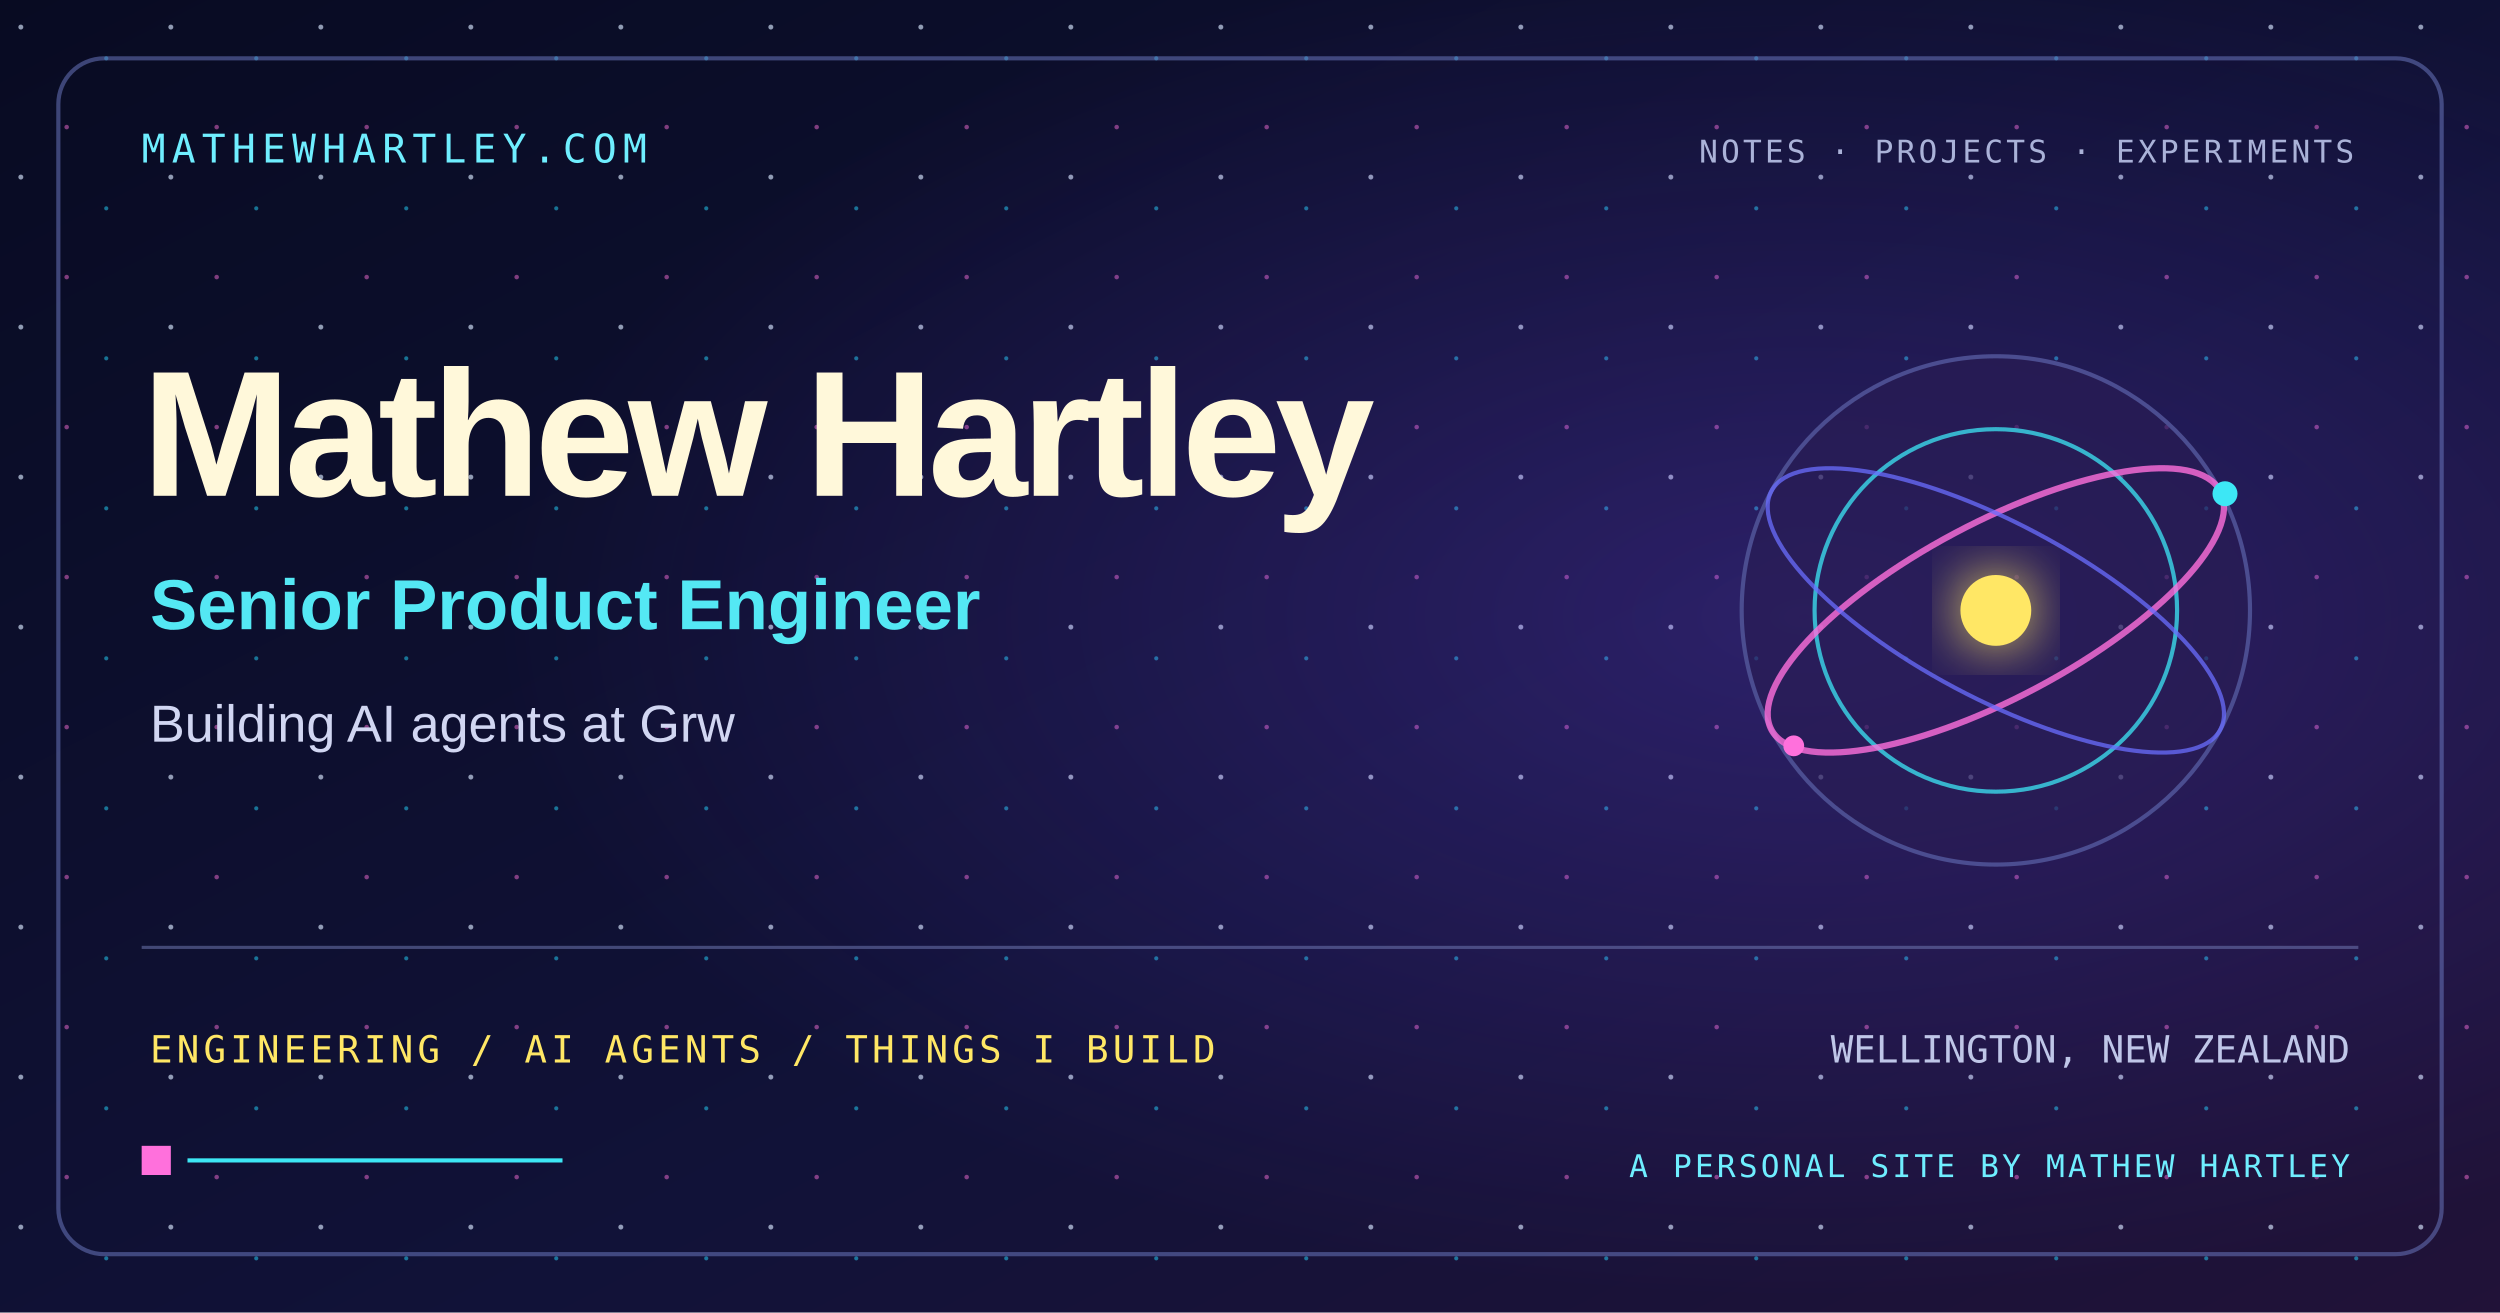
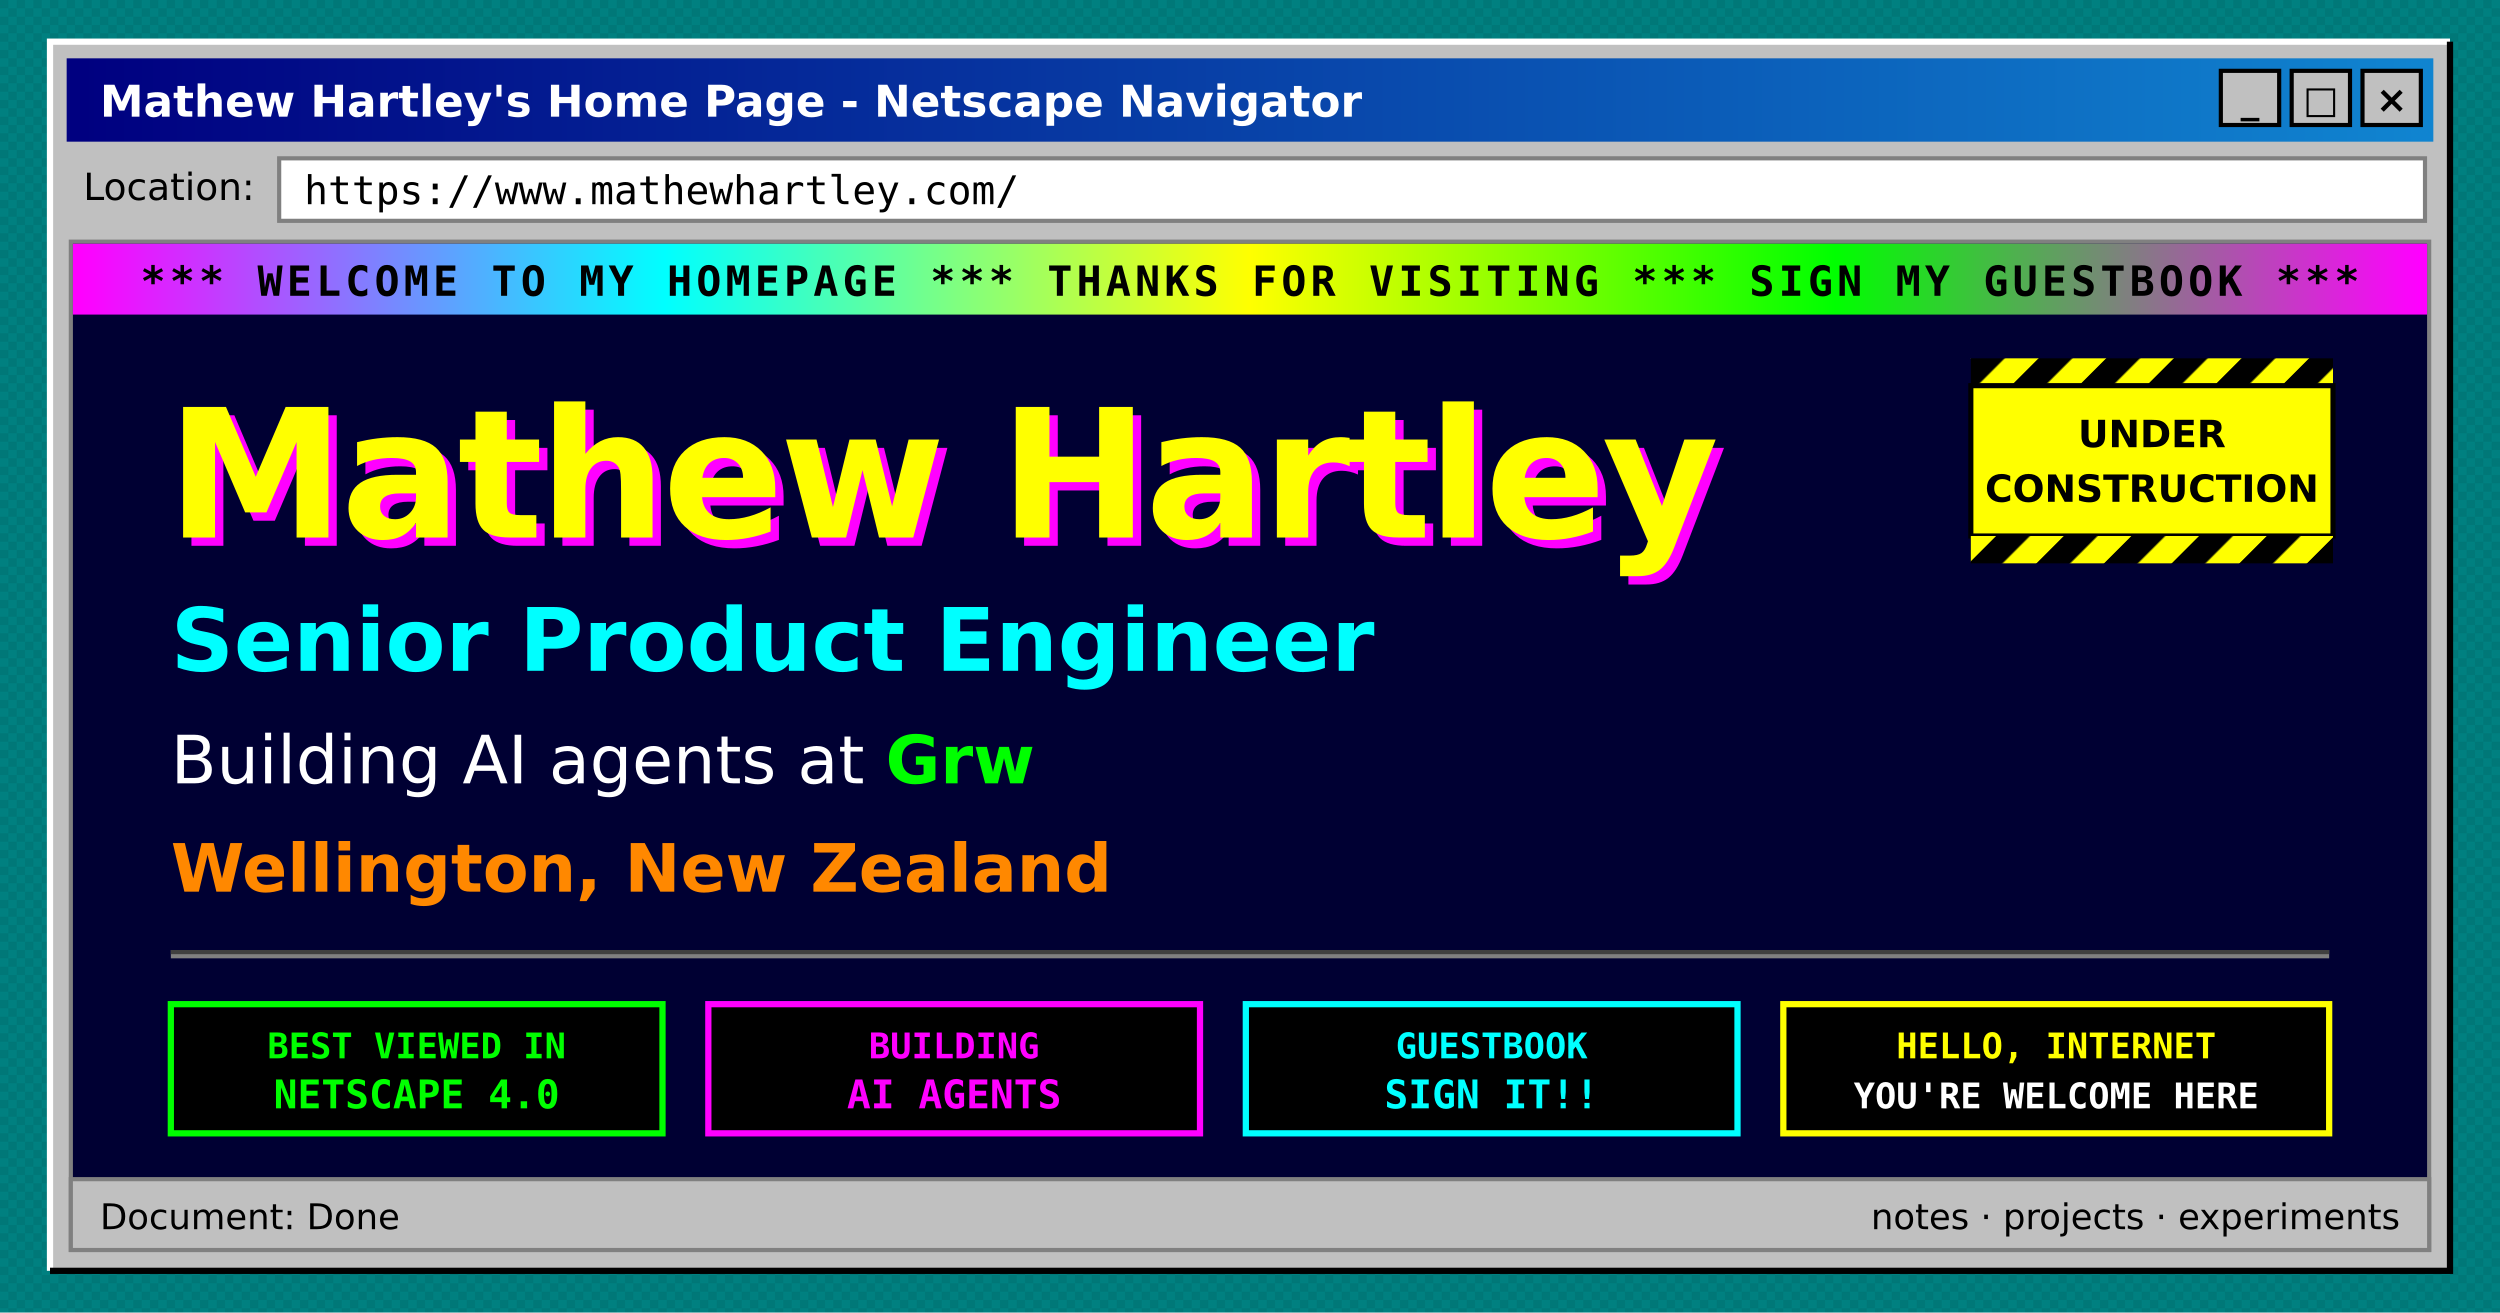
- <svg xmlns="http://www.w3.org/2000/svg" width="1200" height="630" viewBox="0 0 1200 630" role="img" aria-labelledby="title desc">
+ <svg xmlns="http://www.w3.org/2000/svg" width="1200" height="630" viewBox="0 0 1200 630" role="img" aria-labelledby="t d">
  <defs>
-     <linearGradient id="background" x1="0" y1="0" x2="1" y2="1">
-       <stop offset="0" stop-color="#080b22" />
-       <stop offset="0.6" stop-color="#111238" />
-       <stop offset="1" stop-color="#211238" />
+     <pattern id="desk" width="8" height="8" patternUnits="userSpaceOnUse">
+       <rect width="8" height="8" fill="#008080" />
+       <rect width="4" height="4" fill="#007878" />
+       <rect x="4" y="4" width="4" height="4" fill="#007878" />
+     </pattern>
+     <linearGradient id="titlebar" x1="0" x2="1">
+       <stop offset="0" stop-color="#000080" />
+       <stop offset="1" stop-color="#1084d0" />
    </linearGradient>
-     <radialGradient id="glow" cx="72%" cy="47%" r="52%">
-       <stop offset="0" stop-color="#804cff" stop-opacity="0.25" />
-       <stop offset="1" stop-color="#804cff" stop-opacity="0" />
-     </radialGradient>
-     <pattern id="stars" width="72" height="72" patternUnits="userSpaceOnUse">
-       <circle cx="10" cy="13" r="1.2" fill="#d8e8ff" opacity="0.65" />
-       <circle cx="51" cy="28" r="1" fill="#24d8ff" opacity="0.5" />
-       <circle cx="32" cy="61" r="1.1" fill="#ff70dc" opacity="0.48" />
+     <linearGradient id="rainbow" x1="0" x2="1">
+       <stop offset="0" stop-color="#ff00ff" />
+       <stop offset="0.25" stop-color="#00ffff" />
+       <stop offset="0.5" stop-color="#ffff00" />
+       <stop offset="0.75" stop-color="#00ff00" />
+       <stop offset="1" stop-color="#ff00ff" />
+     </linearGradient>
+     <pattern id="hazard" width="28" height="28" patternUnits="userSpaceOnUse" patternTransform="rotate(45)">
+       <rect width="28" height="28" fill="#ffff00" />
+       <rect width="14" height="28" fill="#000" />
    </pattern>
-     <linearGradient id="accent" x1="0" y1="0" x2="1" y2="0">
-       <stop offset="0" stop-color="#3de7f5" />
-       <stop offset="1" stop-color="#ff70dc" />
-     </linearGradient>
-     <filter id="soft-glow" x="-40%" y="-40%" width="180%" height="180%">
-       <feGaussianBlur stdDeviation="14" result="blur" />
-       <feMerge>
-         <feMergeNode in="blur" />
-         <feMergeNode in="SourceGraphic" />
-       </feMerge>
-     </filter>
  </defs>
-   <rect width="1200" height="630" fill="url(#background)" />
-   <rect width="1200" height="630" fill="url(#stars)" />
-   <rect width="1200" height="630" fill="url(#glow)" />
-   <rect x="28" y="28" width="1144" height="574" rx="22" fill="none" stroke="#6875bb" stroke-opacity="0.55" stroke-width="2" />
-   <path d="M56 94h380" stroke="url(#accent)" stroke-width="3" />
-   <text x="68" y="78" fill="#6feeff" font-family="monospace" font-size="19" letter-spacing="3">MATHEWHARTLEY.COM</text>
-   <text x="1130" y="78" text-anchor="end" fill="#aab2d8" font-family="monospace" font-size="15" letter-spacing="1.5">NOTES · PROJECTS · EXPERIMENTS</text>
-   <text x="68" y="238" fill="#fff8da" font-family="Arial, Helvetica, sans-serif" font-size="86" font-weight="700" letter-spacing="-3">Mathew Hartley</text>
-   <text x="72" y="302" fill="#54e8f4" font-family="Arial, Helvetica, sans-serif" font-size="34" font-weight="600">Senior Product Engineer</text>
-   <text x="72" y="356" fill="#d1d6f2" font-family="Arial, Helvetica, sans-serif" font-size="25">Building AI agents at Grw</text>
-   <g transform="translate(790 148)">
-     <circle cx="168" cy="145" r="122" fill="#291d53" fill-opacity="0.65" stroke="#4b4d90" stroke-width="2" />
-     <circle cx="168" cy="145" r="87" fill="none" stroke="#3de7f5" stroke-opacity="0.75" stroke-width="2" />
-     <ellipse cx="168" cy="145" rx="122" ry="42" transform="rotate(-28 168 145)" fill="none" stroke="#ff70dc" stroke-opacity="0.8" stroke-width="3" />
-     <ellipse cx="168" cy="145" rx="122" ry="42" transform="rotate(28 168 145)" fill="none" stroke="#6a6eff" stroke-opacity="0.75" stroke-width="2" />
-     <circle cx="168" cy="145" r="17" fill="#ffe765" filter="url(#soft-glow)" />
-     <circle cx="278" cy="89" r="6" fill="#3de7f5" />
-     <circle cx="71" cy="210" r="5" fill="#ff70dc" />
+   <rect width="1200" height="630" fill="url(#desk)" />
+   <rect x="24" y="20" width="1152" height="590" fill="#c0c0c0" />
+   <path d="M24 610V20h1152" fill="none" stroke="#fff" stroke-width="3" />
+   <path d="M24 610h1152V20" fill="none" stroke="#000" stroke-width="3" />
+   <rect x="32" y="28" width="1136" height="40" fill="url(#titlebar)" />
+   <text x="48" y="56" fill="#fff" font-family="DejaVu Sans, Verdana, sans-serif" font-weight="700" font-size="21">Mathew Hartley's Home Page - Netscape Navigator</text>
+   <g font-family="DejaVu Sans, sans-serif" font-weight="700" font-size="18" text-anchor="middle">
+     <rect x="1066" y="34" width="28" height="26" fill="#c0c0c0" stroke="#000" stroke-width="2" />
+     <text x="1080" y="54">_</text>
+     <rect x="1100" y="34" width="28" height="26" fill="#c0c0c0" stroke="#000" stroke-width="2" />
+     <text x="1114" y="54">□</text>
+     <rect x="1134" y="34" width="28" height="26" fill="#c0c0c0" stroke="#000" stroke-width="2" />
+     <text x="1148" y="54">×</text>
  </g>
-   <rect x="68" y="454" width="1064" height="1.5" fill="#7781bb" fill-opacity="0.5" />
-   <text x="72" y="510" fill="#ffe765" font-family="monospace" font-size="18" letter-spacing="2">ENGINEERING  /  AI AGENTS  /  THINGS I BUILD</text>
-   <text x="1128" y="510" text-anchor="end" fill="#bfc6e8" font-family="monospace" font-size="18">WELLINGTON, NEW ZEALAND</text>
-   <path d="M68 550h14v14H68z" fill="#ff70dc" />
-   <path d="M90 557h180" stroke="#3de7f5" stroke-width="2" />
-   <text x="1128" y="565" text-anchor="end" fill="#6feeff" font-family="monospace" font-size="15" letter-spacing="1.5">A PERSONAL SITE BY MATHEW HARTLEY</text>
+   <text x="40" y="96" fill="#000" font-family="DejaVu Sans, Verdana, sans-serif" font-size="18">Location:</text>
+   <rect x="134" y="76" width="1030" height="30" fill="#fff" stroke="#808080" stroke-width="2" />
+   <text x="146" y="98" fill="#000" font-family="DejaVu Sans Mono, Courier New, monospace" font-size="19">https://www.mathewhartley.com/</text>
+   <rect x="34" y="116" width="1132" height="484" fill="#000033" stroke="#808080" stroke-width="2" />
+   <rect x="35" y="117" width="1130" height="34" fill="url(#rainbow)" />
+   <text x="600" y="142" text-anchor="middle" fill="#000" font-family="DejaVu Sans Mono, Courier New, monospace" font-weight="700" font-size="20" letter-spacing="2">*** WELCOME TO MY HOMEPAGE *** THANKS FOR VISITING *** SIGN MY GUESTBOOK ***</text>
+   <g font-family="Comic Sans MS, Chalkboard SE, DejaVu Sans, sans-serif" font-weight="700">
+     <text x="84" y="262" fill="#ff00ff" font-size="86" letter-spacing="-2">Mathew Hartley</text>
+     <text x="80" y="258" fill="#ffff00" font-size="86" letter-spacing="-2">Mathew Hartley</text>
+   </g>
+   <text x="82" y="322" fill="#00ffff" font-family="DejaVu Sans, Verdana, sans-serif" font-weight="700" font-size="42">Senior Product Engineer</text>
+   <text x="82" y="376" fill="#ffffff" font-family="DejaVu Sans, Verdana, sans-serif" font-size="32">Building AI agents at <tspan fill="#00ff00" font-weight="700">Grw</tspan>
+   </text>
+   <text x="82" y="428" fill="#ff8800" font-family="DejaVu Sans, Verdana, sans-serif" font-weight="700" font-size="32">Wellington, New Zealand</text>
+   <rect x="82" y="456" width="1036" height="4" fill="#808080" />
+   <rect x="82" y="456" width="1036" height="2" fill="#404040" />
+   <g font-family="DejaVu Sans Mono, Courier New, monospace" font-weight="700" text-anchor="middle">
+     <rect x="82" y="482" width="236" height="62" fill="#000" stroke="#00ff00" stroke-width="3" />
+     <text x="200" y="508" fill="#00ff00" font-size="17">BEST VIEWED IN</text>
+     <text x="200" y="532" fill="#00ff00" font-size="19">NETSCAPE 4.0</text>
+     <rect x="340" y="482" width="236" height="62" fill="#000" stroke="#ff00ff" stroke-width="3" />
+     <text x="458" y="508" fill="#ff00ff" font-size="17">BUILDING</text>
+     <text x="458" y="532" fill="#ff00ff" font-size="19">AI AGENTS</text>
+     <rect x="598" y="482" width="236" height="62" fill="#000" stroke="#00ffff" stroke-width="3" />
+     <text x="716" y="508" fill="#00ffff" font-size="17">GUESTBOOK</text>
+     <text x="716" y="532" fill="#00ffff" font-size="19">SIGN IT!!</text>
+     <rect x="856" y="482" width="262" height="62" fill="#000" stroke="#ffff00" stroke-width="3" />
+     <text x="987" y="508" fill="#ffff00" font-size="17">HELLO, INTERNET</text>
+     <text x="987" y="532" fill="#fff" font-size="17">YOU'RE WELCOME HERE</text>
+   </g>
+   <g transform="translate(946 172) scale(0.82)">
+     <rect width="212" height="16" fill="url(#hazard)" />
+     <rect y="16" width="212" height="88" fill="#ffff00" stroke="#000" stroke-width="3" />
+     <text x="106" y="52" text-anchor="middle" fill="#000" font-family="DejaVu Sans, Verdana, sans-serif" font-weight="700" font-size="22">UNDER</text>
+     <text x="106" y="84" text-anchor="middle" fill="#000" font-family="DejaVu Sans, Verdana, sans-serif" font-weight="700" font-size="22">CONSTRUCTION</text>
+     <rect y="104" width="212" height="16" fill="url(#hazard)" />
+   </g>
+   <rect x="34" y="566" width="1132" height="34" fill="#c0c0c0" stroke="#808080" stroke-width="2" />
+   <text x="48" y="590" fill="#000" font-family="DejaVu Sans, Verdana, sans-serif" font-size="17">Document: Done</text>
+   <text x="1152" y="590" text-anchor="end" fill="#000" font-family="DejaVu Sans, Verdana, sans-serif" font-size="17">notes · projects · experiments</text>
</svg>
